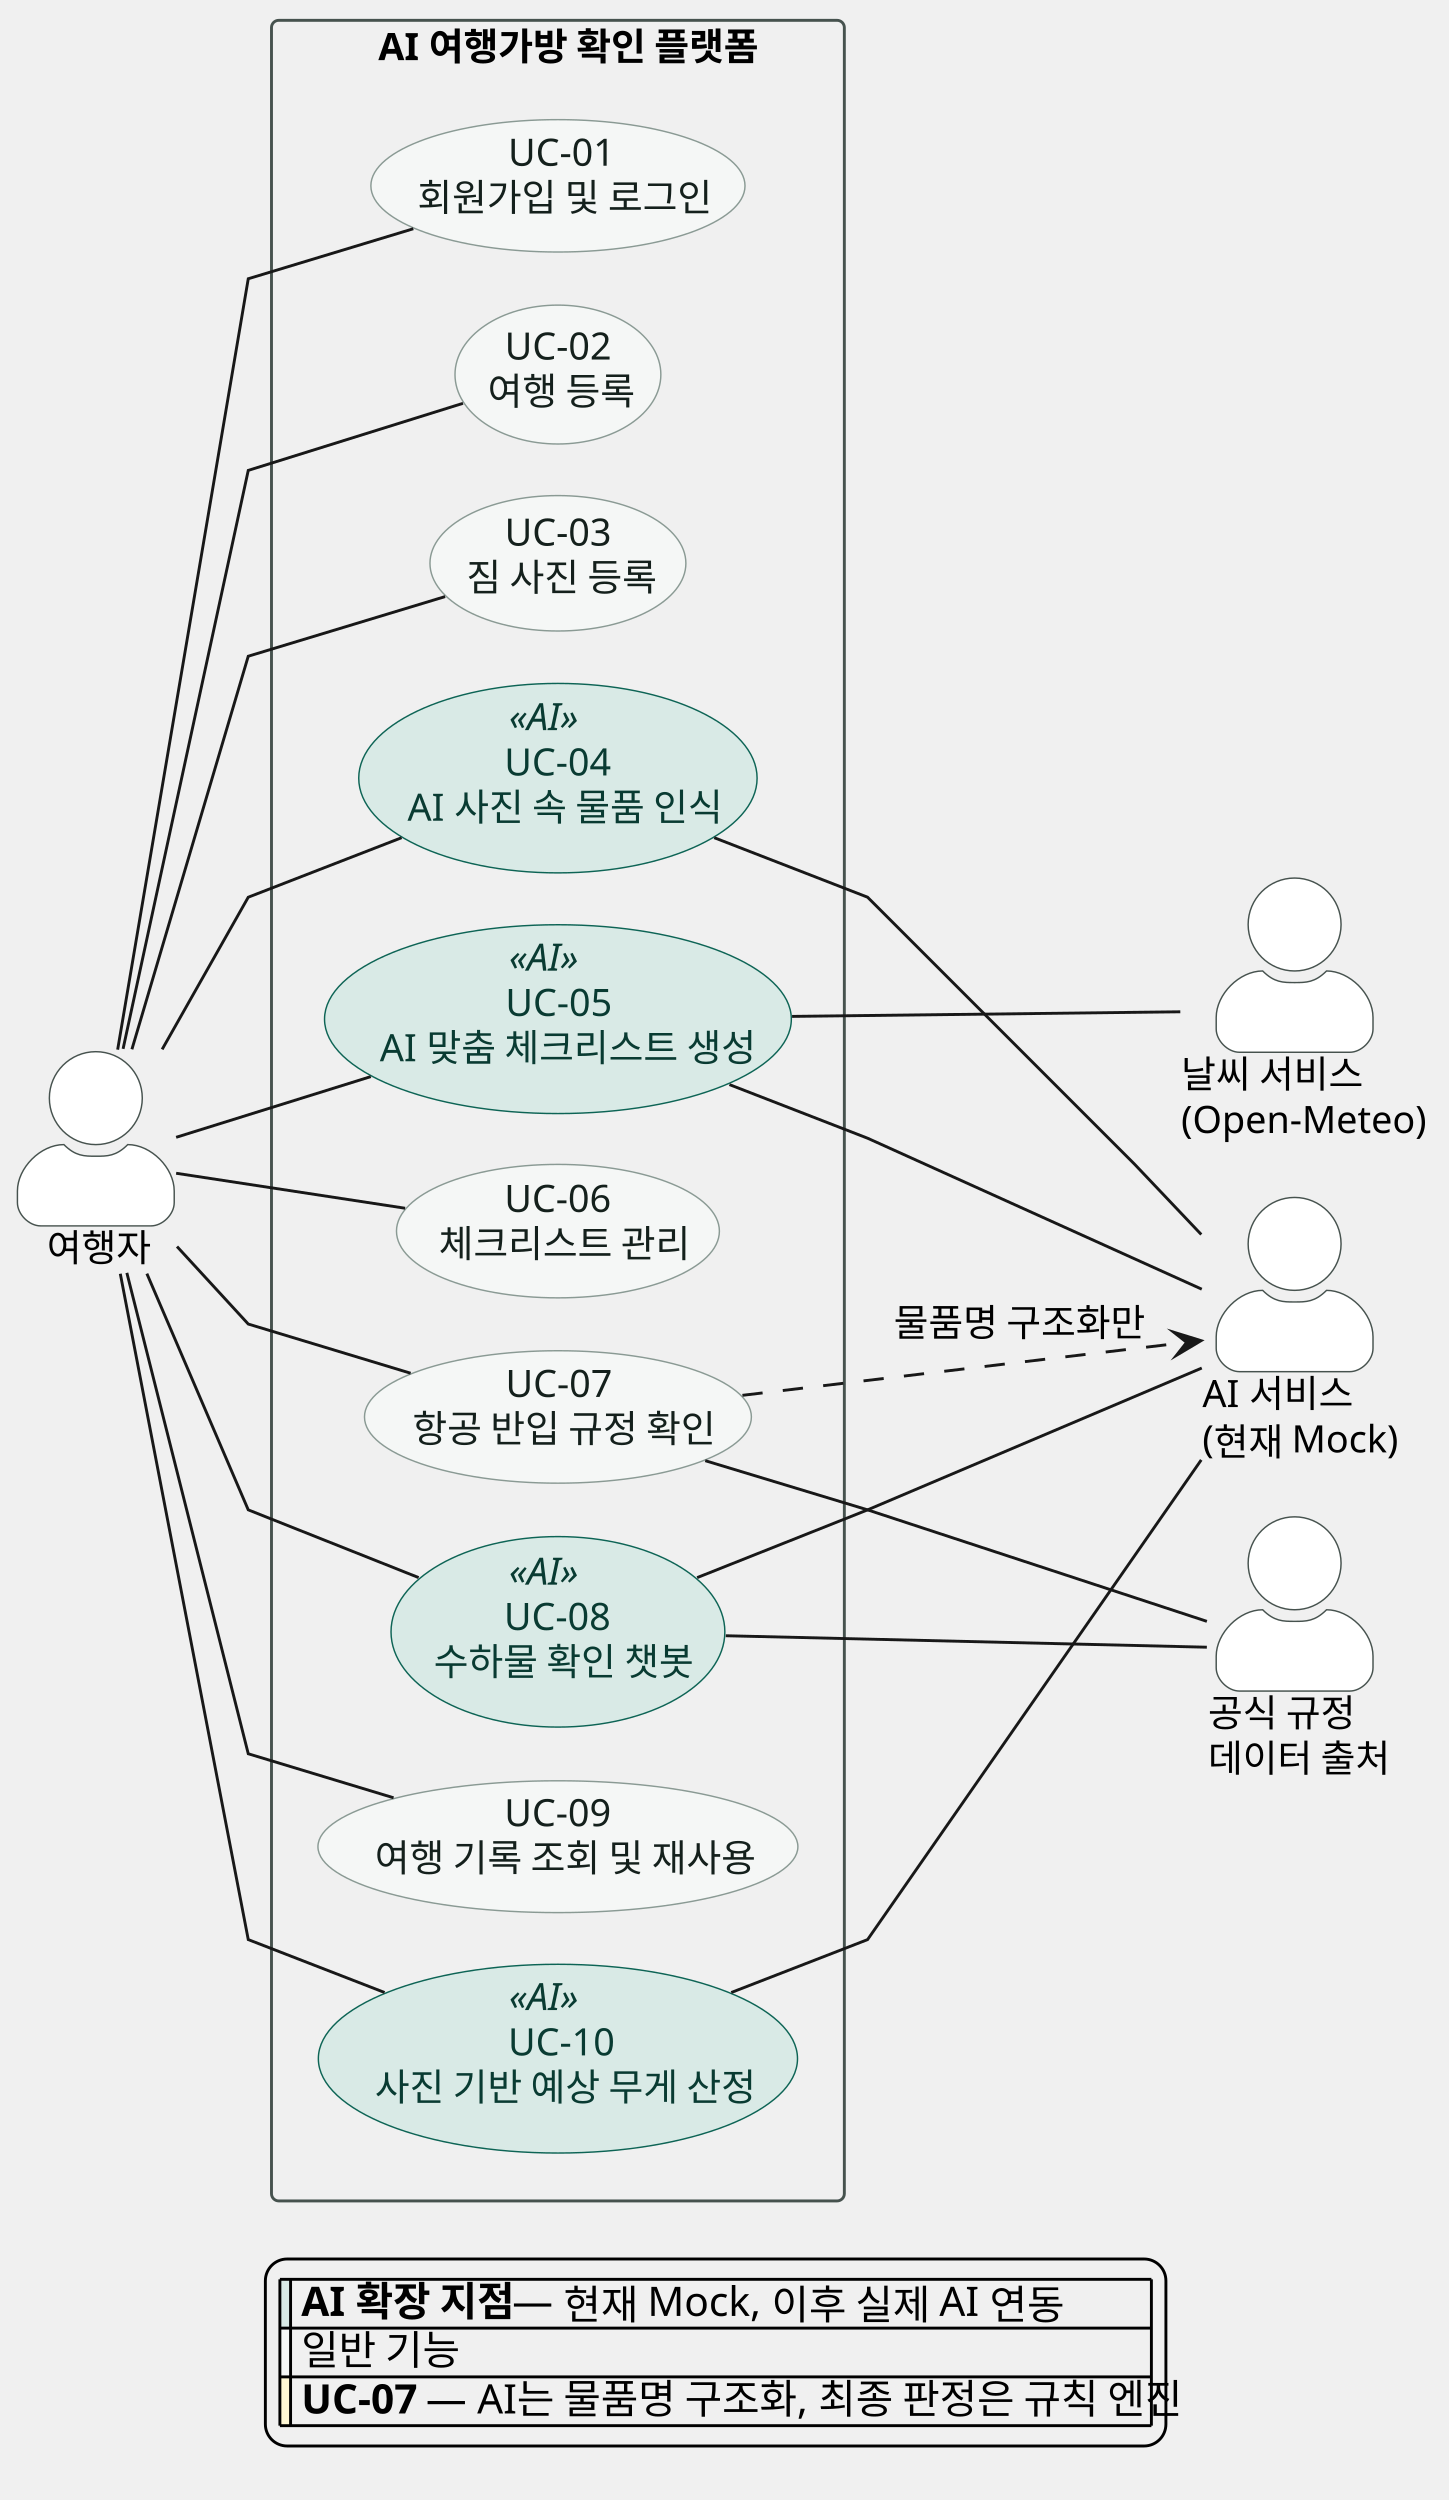
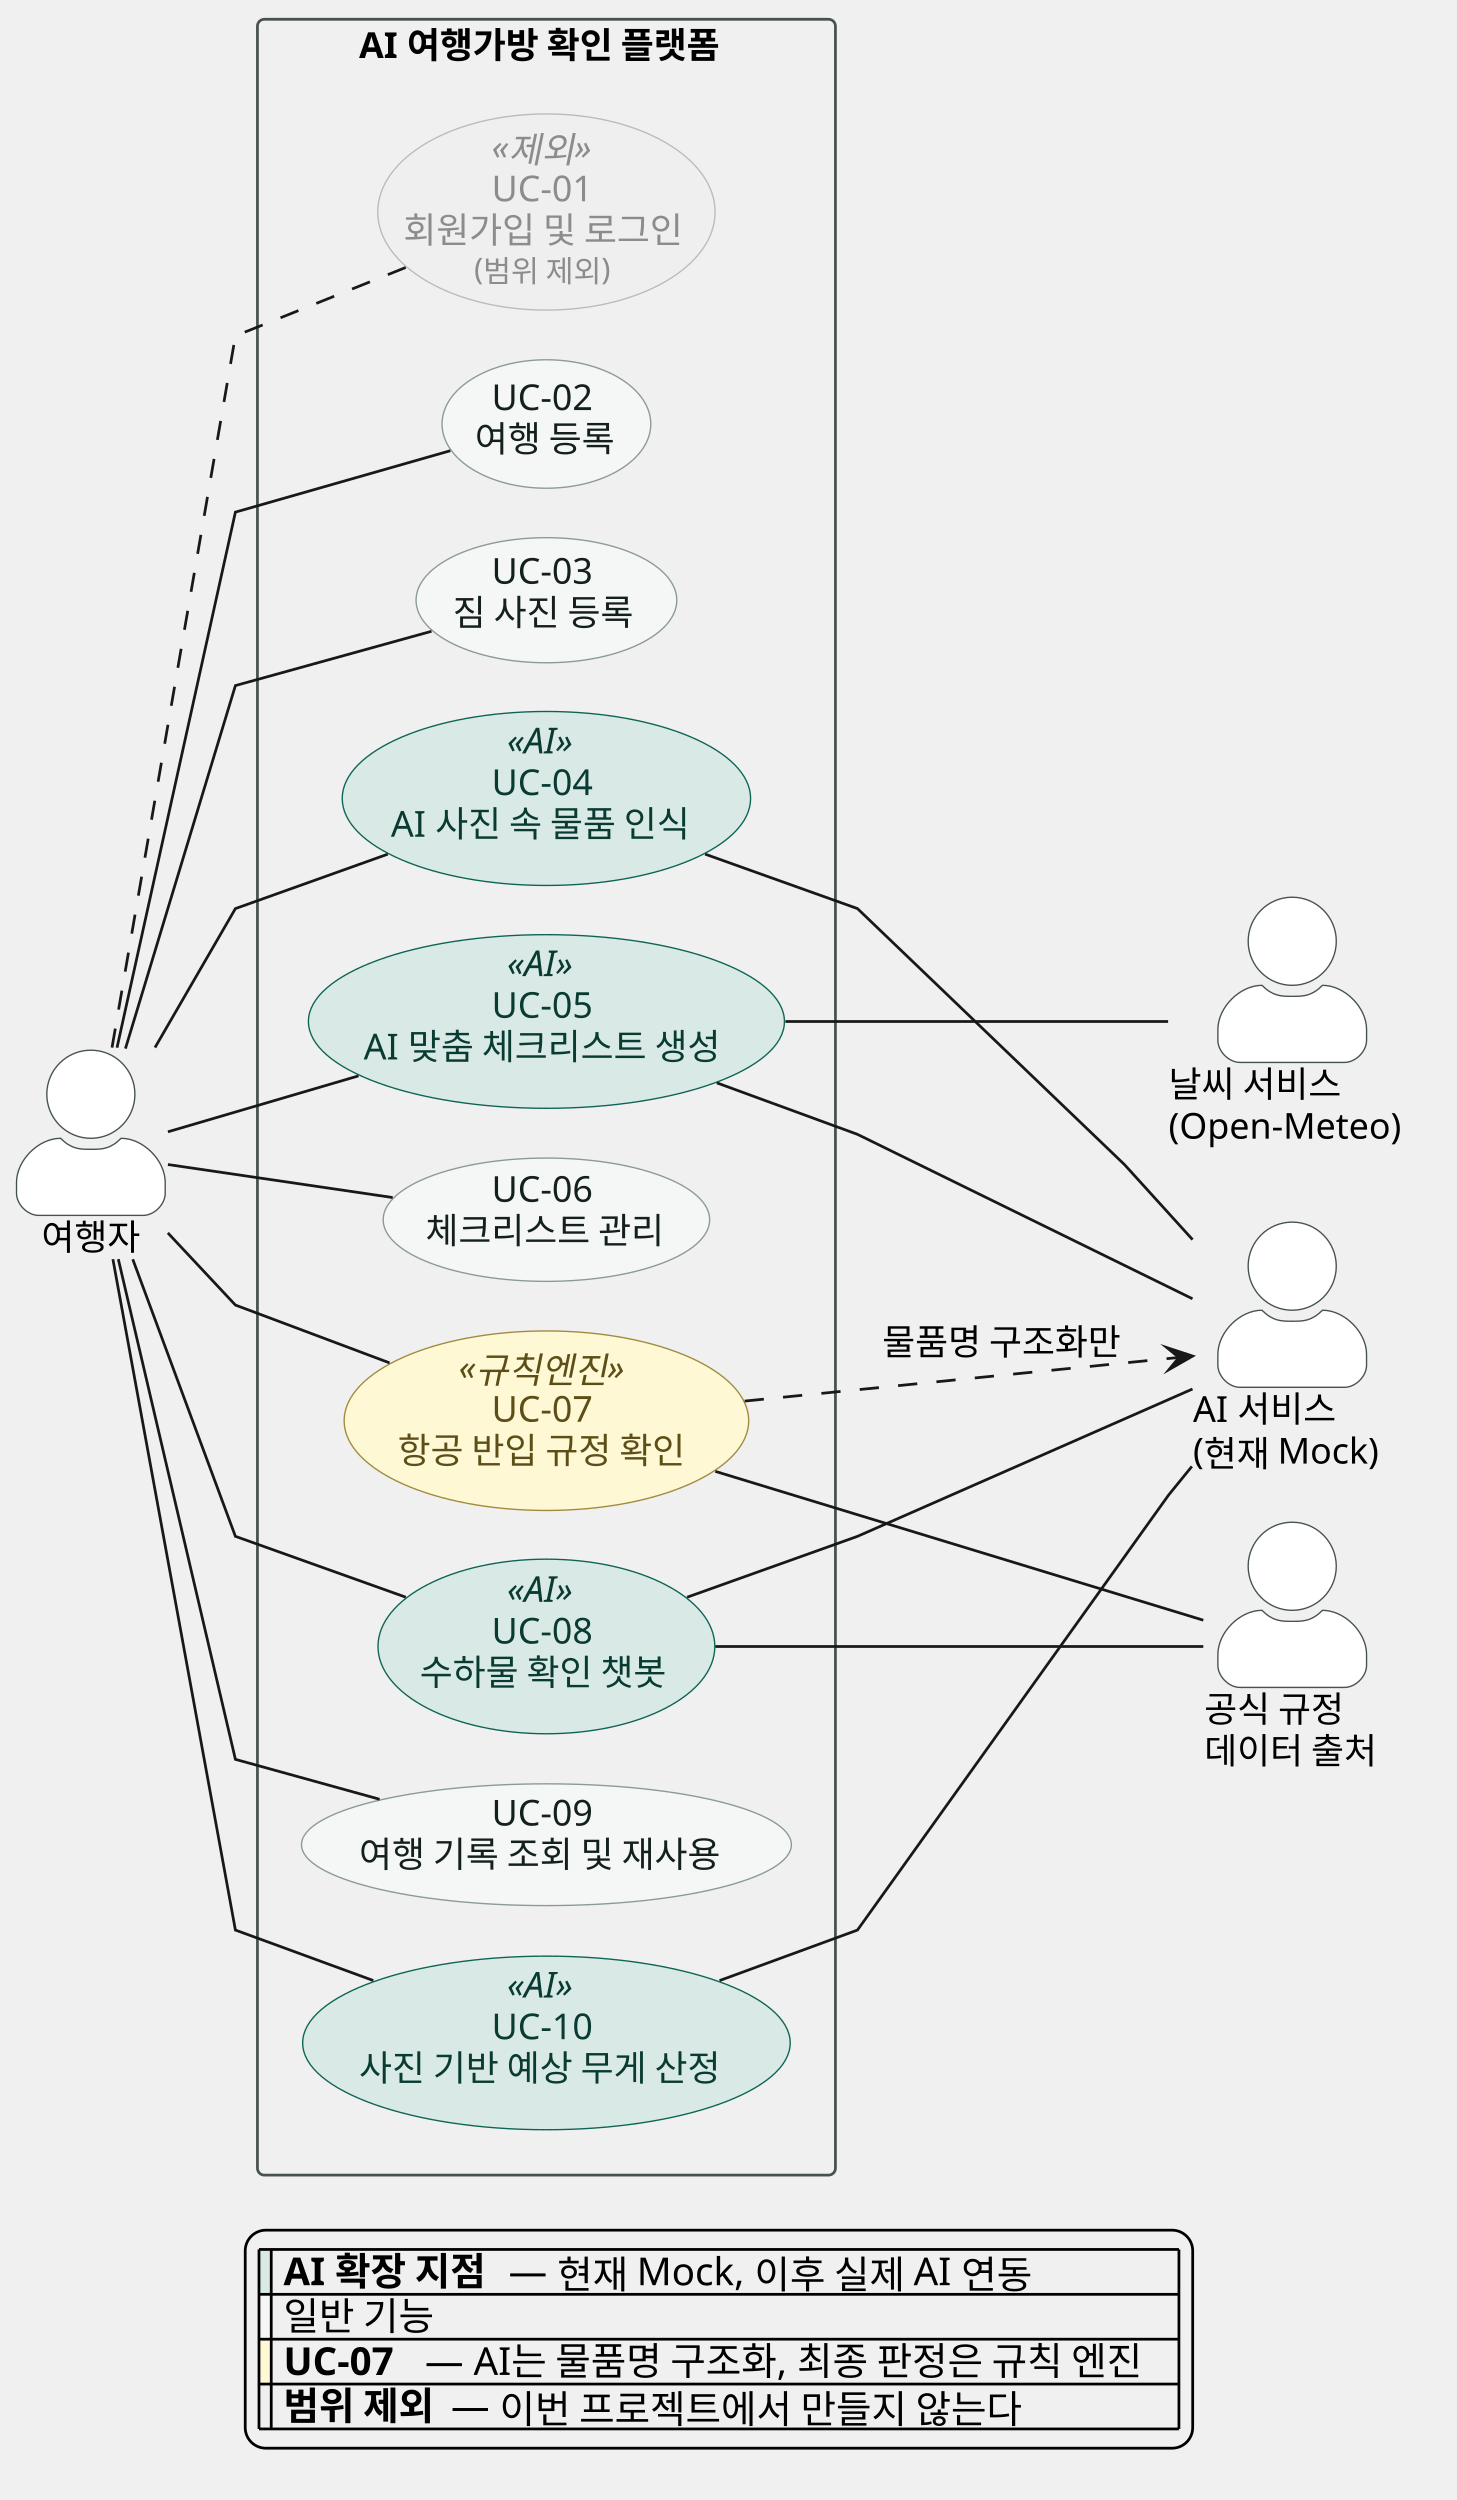
- <svg xmlns="http://www.w3.org/2000/svg" version="1.1" data-diagram-type="DESCRIPTION" style="width:499px;height:861px;background:#FFFFFF;" width="499px" height="861px" viewBox="0 0 499 861" zoomAndPan="magnify" preserveAspectRatio="none" contentStyleType="text/css">
+ <svg xmlns="http://www.w3.org/2000/svg" version="1.1" data-diagram-type="DESCRIPTION" style="width:529px;height:908px;background:#FFFFFF;" width="529px" height="908px" viewBox="0 0 529 908" zoomAndPan="magnify" preserveAspectRatio="none" contentStyleType="text/css">
  <defs />
  <g font-family="sans-serif" lengthAdjust="spacing">
-     <g class="cluster" data-qualified-name="AI .... .. ..." id="ent0002" data-source-line="34">
-       <rect x="93.5" y="7" width="197.29" height="751" fill="none" style="stroke:#46524E;stroke-width:1;" rx="2.5" ry="2.5" />
-       <text x="130.291" y="20.7" fill="#000" font-size="13" textLength="123.708" font-weight="700" font-family="'Apple SD Gothic Neo'">AI 여행가방 확인 플랫폼</text>
+     <g class="cluster" data-qualified-name="AI .... .. ..." id="ent0002" data-source-line="41">
+       <rect x="93.5" y="7" width="209.93" height="783" fill="none" style="stroke:#46524E;stroke-width:1;" rx="2.5" ry="2.5" />
+       <text x="130.407" y="21.067" fill="#000" font-size="13" textLength="136.116" font-weight="700" font-family="'Apple SD Gothic Neo'">AI 여행가방 확인 플랫폼</text>
    </g>
-     <g class="entity" data-qualified-name="AI .... .. ....UC01" id="ent0003" data-source-line="35">
-       <ellipse cx="192.155" cy="63.998" rx="64.425" ry="22.798" fill="#F5F7F6" style="stroke:#8A9A94;stroke-width:0.5;" />
-       <text x="174.982" y="57.09" fill="#14201C" font-size="13" textLength="34.346" font-family="'Apple SD Gothic Neo'">UC-01</text>
-       <text x="143.756" y="72.69" fill="#14201C" font-size="13" textLength="96.798" font-family="'Apple SD Gothic Neo'">회원가입 및 로그인</text>
+     <g class="entity" data-qualified-name="AI .... .. ....UC01" id="ent0003" data-source-line="42">
+       <ellipse cx="198.46" cy="77.002" rx="61.26" ry="35.622" fill="#EFEFEF" style="stroke:#BBB;stroke-width:0.5;" />
+       <text x="178.546" y="57.978" fill="#8C8C8C" font-size="13" textLength="39.827" font-style="italic" font-family="'Apple SD Gothic Neo'">«제외»</text>
+       <text x="178.547" y="73.11" fill="#8C8C8C" font-size="13" textLength="39.825" font-family="'Apple SD Gothic Neo'">UC-01</text>
+       <text x="146.487" y="88.243" fill="#8C8C8C" font-size="13" textLength="103.945" font-family="'Apple SD Gothic Neo'">회원가입 및 로그인</text>
+       <text x="172.18" y="101.52" fill="#8C8C8C" font-size="11" textLength="52.559" font-family="'Apple SD Gothic Neo'">(범위 제외)</text>
    </g>
-     <g class="entity" data-qualified-name="AI .... .. ....UC02" id="ent0004" data-source-line="36">
-       <ellipse cx="192.148" cy="128.997" rx="35.448" ry="23.917" fill="#F5F7F6" style="stroke:#8A9A94;stroke-width:0.5;" />
-       <text x="173.831" y="123.832" fill="#14201C" font-size="13" textLength="36.634" font-family="'Apple SD Gothic Neo'">UC-02</text>
-       <text x="167.948" y="139.432" fill="#14201C" font-size="13" textLength="48.399" font-family="'Apple SD Gothic Neo'">여행 등록</text>
+     <g class="entity" data-qualified-name="AI .... .. ....UC02" id="ent0004" data-source-line="43">
+       <ellipse cx="198.455" cy="153.997" rx="37.905" ry="23.327" fill="#F5F7F6" style="stroke:#8A9A94;stroke-width:0.5;" />
+       <text x="178.543" y="148.935" fill="#14201C" font-size="13" textLength="39.825" font-family="'Apple SD Gothic Neo'">UC-02</text>
+       <text x="172.469" y="164.068" fill="#14201C" font-size="13" textLength="51.972" font-family="'Apple SD Gothic Neo'">여행 등록</text>
    </g>
-     <g class="entity" data-qualified-name="AI .... .. ....UC03" id="ent0005" data-source-line="37">
-       <ellipse cx="192.149" cy="193.999" rx="44.069" ry="23.319" fill="#F5F7F6" style="stroke:#8A9A94;stroke-width:0.5;" />
-       <text x="173.813" y="187.918" fill="#14201C" font-size="13" textLength="36.673" font-family="'Apple SD Gothic Neo'">UC-03</text>
-       <text x="160.618" y="203.518" fill="#14201C" font-size="13" textLength="63.063" font-family="'Apple SD Gothic Neo'">짐 사진 등록</text>
+     <g class="entity" data-qualified-name="AI .... .. ....UC03" id="ent0005" data-source-line="44">
+       <ellipse cx="198.459" cy="218" rx="47.349" ry="22.72" fill="#F5F7F6" style="stroke:#8A9A94;stroke-width:0.5;" />
+       <text x="178.547" y="212.012" fill="#14201C" font-size="13" textLength="39.825" font-family="'Apple SD Gothic Neo'">UC-03</text>
+       <text x="164.427" y="227.145" fill="#14201C" font-size="13" textLength="68.065" font-family="'Apple SD Gothic Neo'">짐 사진 등록</text>
    </g>
-     <g class="entity" data-qualified-name="AI .... .. ....UC04" id="ent0006" data-source-line="38">
-       <ellipse cx="192.147" cy="267.996" rx="68.597" ry="32.626" fill="#D9EAE6" style="stroke:#0D6455;stroke-width:0.5;" />
-       <text x="175.286" y="251.465" fill="#093B32" font-size="13" textLength="33.722" font-style="italic" font-family="'Apple SD Gothic Neo'">«AI»</text>
-       <text x="173.687" y="267.065" fill="#093B32" font-size="13" textLength="36.92" font-family="'Apple SD Gothic Neo'">UC-04</text>
-       <text x="140.335" y="282.665" fill="#093B32" font-size="13" textLength="103.623" font-family="'Apple SD Gothic Neo'">AI 사진 속 물품 인식</text>
+     <g class="entity" data-qualified-name="AI .... .. ....UC04" id="ent0006" data-source-line="45">
+       <ellipse cx="198.458" cy="290.004" rx="74.158" ry="31.594" fill="#D9EAE6" style="stroke:#0D6455;stroke-width:0.5;" />
+       <text x="184.141" y="273.628" fill="#093B32" font-size="13" textLength="28.634" font-style="italic" font-family="'Apple SD Gothic Neo'">«AI»</text>
+       <text x="178.546" y="288.76" fill="#093B32" font-size="13" textLength="39.825" font-family="'Apple SD Gothic Neo'">UC-04</text>
+       <text x="141.97" y="303.893" fill="#093B32" font-size="13" textLength="112.976" font-family="'Apple SD Gothic Neo'">AI 사진 속 물품 인식</text>
    </g>
-     <g class="entity" data-qualified-name="AI .... .. ....UC05" id="ent0007" data-source-line="39">
-       <ellipse cx="192.154" cy="350.997" rx="80.384" ry="32.517" fill="#D9EAE6" style="stroke:#0D6455;stroke-width:0.5;" />
-       <text x="175.293" y="334.289" fill="#093B32" font-size="13" textLength="33.722" font-style="italic" font-family="'Apple SD Gothic Neo'">«AI»</text>
-       <text x="174.058" y="349.889" fill="#093B32" font-size="13" textLength="36.192" font-family="'Apple SD Gothic Neo'">UC-05</text>
-       <text x="130.807" y="365.489" fill="#093B32" font-size="13" textLength="122.694" font-family="'Apple SD Gothic Neo'">AI 맞춤 체크리스트 생성</text>
+     <g class="entity" data-qualified-name="AI .... .. ....UC05" id="ent0007" data-source-line="46">
+       <ellipse cx="198.463" cy="371.003" rx="86.443" ry="31.533" fill="#D9EAE6" style="stroke:#0D6455;stroke-width:0.5;" />
+       <text x="184.146" y="354.526" fill="#093B32" font-size="13" textLength="28.634" font-style="italic" font-family="'Apple SD Gothic Neo'">«AI»</text>
+       <text x="178.55" y="369.659" fill="#093B32" font-size="13" textLength="39.825" font-family="'Apple SD Gothic Neo'">UC-05</text>
+       <text x="132.081" y="384.792" fill="#093B32" font-size="13" textLength="132.764" font-family="'Apple SD Gothic Neo'">AI 맞춤 체크리스트 생성</text>
    </g>
-     <g class="entity" data-qualified-name="AI .... .. ....UC06" id="ent0008" data-source-line="40">
-       <ellipse cx="192.154" cy="424.002" rx="55.604" ry="22.982" fill="#F5F7F6" style="stroke:#8A9A94;stroke-width:0.5;" />
-       <text x="173.7" y="417.39" fill="#14201C" font-size="13" textLength="36.907" font-family="'Apple SD Gothic Neo'">UC-06</text>
-       <text x="151.087" y="432.99" fill="#14201C" font-size="13" textLength="82.134" font-family="'Apple SD Gothic Neo'">체크리스트 관리</text>
+     <g class="entity" data-qualified-name="AI .... .. ....UC06" id="ent0008" data-source-line="47">
+       <ellipse cx="198.461" cy="443.002" rx="59.291" ry="22.392" fill="#F5F7F6" style="stroke:#8A9A94;stroke-width:0.5;" />
+       <text x="178.548" y="436.497" fill="#14201C" font-size="13" textLength="39.825" font-family="'Apple SD Gothic Neo'">UC-06</text>
+       <text x="154.535" y="451.63" fill="#14201C" font-size="13" textLength="87.852" font-family="'Apple SD Gothic Neo'">체크리스트 관리</text>
    </g>
-     <g class="entity" data-qualified-name="AI .... .. ....UC07" id="ent0009" data-source-line="41">
-       <ellipse cx="192.153" cy="487.997" rx="66.623" ry="22.807" fill="#F5F7F6" style="stroke:#8A9A94;stroke-width:0.5;" />
-       <text x="174.115" y="481.103" fill="#14201C" font-size="13" textLength="36.075" font-family="'Apple SD Gothic Neo'">UC-07</text>
-       <text x="142.044" y="496.703" fill="#14201C" font-size="13" textLength="100.217" font-family="'Apple SD Gothic Neo'">항공 반입 규정 확인</text>
+     <g class="entity" data-qualified-name="AI .... .. ....UC07" id="ent0009" data-source-line="48">
+       <ellipse cx="198.459" cy="516.001" rx="73.469" ry="32.601" fill="#FFF8D5" style="stroke:#A08B3C;stroke-width:0.5;" />
+       <text x="166.585" y="501.234" fill="#5C4E17" font-size="13" textLength="63.747" font-style="italic" font-family="'Apple SD Gothic Neo'">«규칙엔진»</text>
+       <text x="178.546" y="516.367" fill="#5C4E17" font-size="13" textLength="39.825" font-family="'Apple SD Gothic Neo'">UC-07</text>
+       <text x="144.42" y="531.499" fill="#5C4E17" font-size="13" textLength="108.077" font-family="'Apple SD Gothic Neo'">항공 반입 규정 확인</text>
    </g>
-     <g class="entity" data-qualified-name="AI .... .. ....UC08" id="ent0010" data-source-line="42">
-       <ellipse cx="192.154" cy="562.004" rx="57.484" ry="32.804" fill="#D9EAE6" style="stroke:#0D6455;stroke-width:0.5;" />
-       <text x="175.293" y="545.763" fill="#093B32" font-size="13" textLength="33.722" font-style="italic" font-family="'Apple SD Gothic Neo'">«AI»</text>
-       <text x="173.564" y="561.363" fill="#093B32" font-size="13" textLength="37.18" font-family="'Apple SD Gothic Neo'">UC-08</text>
-       <text x="149.377" y="576.963" fill="#093B32" font-size="13" textLength="85.553" font-family="'Apple SD Gothic Neo'">수하물 확인 챗봇</text>
+     <g class="entity" data-qualified-name="AI .... .. ....UC08" id="ent0010" data-source-line="49">
+       <ellipse cx="198.456" cy="597.997" rx="61.166" ry="31.707" fill="#D9EAE6" style="stroke:#0D6455;stroke-width:0.5;" />
+       <text x="184.139" y="581.806" fill="#093B32" font-size="13" textLength="28.634" font-style="italic" font-family="'Apple SD Gothic Neo'">«AI»</text>
+       <text x="178.543" y="596.939" fill="#093B32" font-size="13" textLength="39.825" font-family="'Apple SD Gothic Neo'">UC-08</text>
+       <text x="152.463" y="612.072" fill="#093B32" font-size="13" textLength="91.985" font-family="'Apple SD Gothic Neo'">수하물 확인 챗봇</text>
    </g>
-     <g class="entity" data-qualified-name="AI .... .. ....UC09" id="ent0011" data-source-line="43">
-       <ellipse cx="192.146" cy="636.002" rx="82.646" ry="22.702" fill="#F5F7F6" style="stroke:#8A9A94;stroke-width:0.5;" />
-       <text x="173.693" y="628.936" fill="#14201C" font-size="13" textLength="36.907" font-family="'Apple SD Gothic Neo'">UC-09</text>
-       <text x="129.083" y="644.536" fill="#14201C" font-size="13" textLength="126.126" font-family="'Apple SD Gothic Neo'">여행 기록 조회 및 재사용</text>
+     <g class="entity" data-qualified-name="AI .... .. ....UC09" id="ent0011" data-source-line="50">
+       <ellipse cx="198.463" cy="670.002" rx="88.963" ry="22.112" fill="#F5F7F6" style="stroke:#8A9A94;stroke-width:0.5;" />
+       <text x="178.55" y="663.043" fill="#14201C" font-size="13" textLength="39.825" font-family="'Apple SD Gothic Neo'">UC-09</text>
+       <text x="130.398" y="678.175" fill="#14201C" font-size="13" textLength="136.129" font-family="'Apple SD Gothic Neo'">여행 기록 조회 및 재사용</text>
    </g>
-     <g class="entity" data-qualified-name="AI .... .. ....UC10" id="ent0012" data-source-line="44">
-       <ellipse cx="192.15" cy="709.003" rx="82.51" ry="32.503" fill="#D9EAE6" style="stroke:#0D6455;stroke-width:0.5;" />
-       <text x="175.289" y="692.271" fill="#093B32" font-size="13" textLength="33.722" font-style="italic" font-family="'Apple SD Gothic Neo'">«AI»</text>
-       <text x="174.977" y="707.871" fill="#093B32" font-size="13" textLength="34.346" font-family="'Apple SD Gothic Neo'">UC-10</text>
-       <text x="129.087" y="723.471" fill="#093B32" font-size="13" textLength="126.126" font-family="'Apple SD Gothic Neo'">사진 기반 예상 무게 산정</text>
+     <g class="entity" data-qualified-name="AI .... .. ....UC10" id="ent0012" data-source-line="51">
+       <ellipse cx="198.465" cy="741.995" rx="88.535" ry="31.525" fill="#D9EAE6" style="stroke:#0D6455;stroke-width:0.5;" />
+       <text x="184.148" y="725.505" fill="#093B32" font-size="13" textLength="28.634" font-style="italic" font-family="'Apple SD Gothic Neo'">«AI»</text>
+       <text x="178.552" y="740.638" fill="#093B32" font-size="13" textLength="39.825" font-family="'Apple SD Gothic Neo'">UC-10</text>
+       <text x="130.4" y="755.771" fill="#093B32" font-size="13" textLength="136.129" font-family="'Apple SD Gothic Neo'">사진 기반 예상 무게 산정</text>
    </g>
-     <g class="entity" data-qualified-name="TRAVELER" id="ent0001" data-source-line="32">
-       <ellipse cx="33" cy="378.2" rx="16" ry="16" fill="#FFF" style="stroke:#46524E;stroke-width:0.5;" />
-       <path d="M33,398.2 C37,398.2 40,398.2 44,394.2 C52,394.2 60,402.2 60,410.2 L60,414.2 C60,418.2 56,422.2 52,422.2 L14,422.2 C10,422.2 6,418.2 6,414.2 L6,410.2 C6,402.2 14,394.2 22,394.2 C26,398.2 29,398.2 33,398.2" style="stroke:#46524E;stroke-width:0.5;" fill="#FFF" />
-       <text x="16.132" y="434.4" fill="#000" font-size="13" textLength="33.735" font-family="'Apple SD Gothic Neo'">여행자</text>
+     <g class="entity" data-qualified-name="TRAVELER" id="ent0001" data-source-line="39">
+       <ellipse cx="33" cy="397.43" rx="16" ry="16" fill="#FFF" style="stroke:#46524E;stroke-width:0.5;" />
+       <path d="M33,417.43 C37,417.43 40,417.43 44,413.43 C52,413.43 60,421.43 60,429.43 L60,433.43 C60,437.43 56,441.43 52,441.43 L14,441.43 C10,441.43 6,437.43 6,433.43 L6,429.43 C6,421.43 14,413.43 22,413.43 C26,417.43 29,417.43 33,417.43" style="stroke:#46524E;stroke-width:0.5;" fill="#FFF" />
+       <text x="15.06" y="453.997" fill="#000" font-size="13" textLength="35.88" font-family="'Apple SD Gothic Neo'">여행자</text>
    </g>
-     <g class="entity" data-qualified-name="AI" id="ent0013" data-source-line="48">
-       <ellipse cx="445.862" cy="428.4" rx="16" ry="16" fill="#FFF" style="stroke:#46524E;stroke-width:0.5;" />
-       <path d="M445.862,448.4 C449.862,448.4 452.862,448.4 456.862,444.4 C464.862,444.4 472.862,452.4 472.862,460.4 L472.862,464.4 C472.862,468.4 468.862,472.4 464.862,472.4 L426.862,472.4 C422.862,472.4 418.862,468.4 418.862,464.4 L418.862,460.4 C418.862,452.4 426.862,444.4 434.862,444.4 C438.862,448.4 441.862,448.4 445.862,448.4" style="stroke:#46524E;stroke-width:0.5;" fill="#FFF" />
-       <text x="414.11" y="484.6" fill="#000" font-size="13" textLength="48.386" font-family="'Apple SD Gothic Neo'">AI 서비스</text>
-       <text x="414.11" y="500.2" fill="#000" font-size="13" textLength="63.505" font-family="'Apple SD Gothic Neo'">(현재 Mock)</text>
+     <g class="entity" data-qualified-name="AI" id="ent0013" data-source-line="55">
+       <ellipse cx="469.331" cy="459.87" rx="16" ry="16" fill="#FFF" style="stroke:#46524E;stroke-width:0.5;" />
+       <path d="M469.331,479.87 C473.331,479.87 476.331,479.87 480.331,475.87 C488.331,475.87 496.331,483.87 496.331,491.87 L496.331,495.87 C496.331,499.87 492.331,503.87 488.331,503.87 L450.331,503.87 C446.331,503.87 442.331,499.87 442.331,495.87 L442.331,491.87 C442.331,483.87 450.331,475.87 458.331,475.87 C462.331,479.87 465.331,479.87 469.331,479.87" style="stroke:#46524E;stroke-width:0.5;" fill="#FFF" />
+       <text x="433.31" y="516.437" fill="#000" font-size="13" textLength="52.739" font-family="'Apple SD Gothic Neo'">AI 서비스</text>
+       <text x="433.31" y="531.57" fill="#000" font-size="13" textLength="72.042" font-family="'Apple SD Gothic Neo'">(현재 Mock)</text>
    </g>
-     <g class="entity" data-qualified-name="WEATHER" id="ent0014" data-source-line="49">
-       <ellipse cx="445.862" cy="318.4" rx="16" ry="16" fill="#FFF" style="stroke:#46524E;stroke-width:0.5;" />
-       <path d="M445.862,338.4 C449.862,338.4 452.862,338.4 456.862,334.4 C464.862,334.4 472.862,342.4 472.862,350.4 L472.862,354.4 C472.862,358.4 468.862,362.4 464.862,362.4 L426.862,362.4 C422.862,362.4 418.862,358.4 418.862,354.4 L418.862,350.4 C418.862,342.4 426.862,334.4 434.862,334.4 C438.862,338.4 441.862,338.4 445.862,338.4" style="stroke:#46524E;stroke-width:0.5;" fill="#FFF" />
-       <text x="406.79" y="374.6" fill="#000" font-size="13" textLength="59.644" font-family="'Apple SD Gothic Neo'">날씨 서비스</text>
-       <text x="406.79" y="390.2" fill="#000" font-size="13" textLength="78.143" font-family="'Apple SD Gothic Neo'">(Open-Meteo)</text>
+     <g class="entity" data-qualified-name="WEATHER" id="ent0014" data-source-line="56">
+       <ellipse cx="469.34" cy="341.87" rx="16" ry="16" fill="#FFF" style="stroke:#46524E;stroke-width:0.5;" />
+       <path d="M469.34,361.87 C473.34,361.87 476.34,361.87 480.34,357.87 C488.34,357.87 496.34,365.87 496.34,373.87 L496.34,377.87 C496.34,381.87 492.34,385.87 488.34,385.87 L450.34,385.87 C446.34,385.87 442.34,381.87 442.34,377.87 L442.34,373.87 C442.34,365.87 450.34,357.87 458.34,357.87 C462.34,361.87 465.34,361.87 469.34,361.87" style="stroke:#46524E;stroke-width:0.5;" fill="#FFF" />
+       <text x="424.43" y="398.437" fill="#000" font-size="13" textLength="63.932" font-family="'Apple SD Gothic Neo'">날씨 서비스</text>
+       <text x="424.43" y="413.57" fill="#000" font-size="13" textLength="89.819" font-family="'Apple SD Gothic Neo'">(Open-Meteo)</text>
    </g>
-     <g class="entity" data-qualified-name="RULES" id="ent0015" data-source-line="50">
-       <ellipse cx="445.862" cy="538.4" rx="16" ry="16" fill="#FFF" style="stroke:#46524E;stroke-width:0.5;" />
-       <path d="M445.862,558.4 C449.862,558.4 452.862,558.4 456.862,554.4 C464.862,554.4 472.862,562.4 472.862,570.4 L472.862,574.4 C472.862,578.4 468.862,582.4 464.862,582.4 L426.862,582.4 C422.862,582.4 418.862,578.4 418.862,574.4 L418.862,570.4 C418.862,562.4 426.862,554.4 434.862,554.4 C438.862,558.4 441.862,558.4 445.862,558.4" style="stroke:#46524E;stroke-width:0.5;" fill="#FFF" />
-       <text x="416.04" y="594.6" fill="#000" font-size="13" textLength="48.399" font-family="'Apple SD Gothic Neo'">공식 규정</text>
-       <text x="416.04" y="610.2" fill="#000" font-size="13" textLength="59.644" font-family="'Apple SD Gothic Neo'">데이터 출처</text>
+     <g class="entity" data-qualified-name="RULES" id="ent0015" data-source-line="57">
+       <ellipse cx="469.336" cy="568.87" rx="16" ry="16" fill="#FFF" style="stroke:#46524E;stroke-width:0.5;" />
+       <path d="M469.336,588.87 C473.336,588.87 476.336,588.87 480.336,584.87 C488.336,584.87 496.336,592.87 496.336,600.87 L496.336,604.87 C496.336,608.87 492.336,612.87 488.336,612.87 L450.336,612.87 C446.336,612.87 442.336,608.87 442.336,604.87 L442.336,600.87 C442.336,592.87 450.336,584.87 458.336,584.87 C462.336,588.87 465.336,588.87 469.336,588.87" style="stroke:#46524E;stroke-width:0.5;" fill="#FFF" />
+       <text x="437.37" y="625.437" fill="#000" font-size="13" textLength="51.972" font-family="'Apple SD Gothic Neo'">공식 규정</text>
+       <text x="437.37" y="640.57" fill="#000" font-size="13" textLength="63.932" font-family="'Apple SD Gothic Neo'">데이터 출처</text>
    </g>
-     <g class="link" data-entity-1="ent0001" data-entity-2="ent0003" id="lnk16" data-source-line="52" data-link-type="association">
-       <path d="M40.52,361.5 C54.38,279.7 85.5,96 85.5,96 C85.5,96 114.66,87.17 142.34,78.78" style="stroke:#181818;stroke-width:1;" fill="none" id="TRAVELER-UC01" />
+     <g class="link" data-entity-1="ent0001" data-entity-2="ent0003" id="lnk16" data-source-line="59" data-link-type="association">
+       <path d="M40.68,380.48 C54.61,300.12 85.5,122 85.5,122 C85.5,122 117.57,109.11 147.38,97.13" style="stroke:#181818;stroke-width:1;stroke-dasharray:7,7;" fill="none" id="TRAVELER-UC01" />
    </g>
-     <g class="link" data-entity-1="ent0001" data-entity-2="ent0004" id="lnk17" data-source-line="53" data-link-type="association">
-       <path d="M42.39,361.23 C56.98,293.79 85.5,162 85.5,162 C85.5,162 128.33,148.62 159.45,138.9" style="stroke:#181818;stroke-width:1;" fill="none" id="TRAVELER-UC02" />
+     <g class="link" data-entity-1="ent0001" data-entity-2="ent0004" id="lnk17" data-source-line="60" data-link-type="association">
+       <path d="M42.5,380.52 C57.13,314.35 85.5,186 85.5,186 C85.5,186 130.61,173.11 163.57,163.69" style="stroke:#181818;stroke-width:1;" fill="none" id="TRAVELER-UC02" />
    </g>
-     <g class="link" data-entity-1="ent0001" data-entity-2="ent0005" id="lnk18" data-source-line="54" data-link-type="association">
-       <path d="M45.43,361.38 C60.6,310.12 85.5,226 85.5,226 C85.5,226 122.99,214.64 153.3,205.46" style="stroke:#181818;stroke-width:1;" fill="none" id="TRAVELER-UC03" />
+     <g class="link" data-entity-1="ent0001" data-entity-2="ent0005" id="lnk18" data-source-line="61" data-link-type="association">
+       <path d="M45.56,380.85 C60.74,330.73 85.5,249 85.5,249 C85.5,249 124.71,238.14 156.72,229.28" style="stroke:#181818;stroke-width:1;" fill="none" id="TRAVELER-UC03" />
    </g>
-     <g class="link" data-entity-1="ent0001" data-entity-2="ent0006" id="lnk19" data-source-line="55" data-link-type="association">
-       <path d="M55.84,361.41 C69.88,336.61 85.5,309 85.5,309 C85.5,309 111.91,298.75 138.32,288.5" style="stroke:#181818;stroke-width:1;" fill="none" id="TRAVELER-UC04" />
+     <g class="link" data-entity-1="ent0001" data-entity-2="ent0006" id="lnk19" data-source-line="62" data-link-type="association">
+       <path d="M56.29,380.48 C70.21,356.43 85.5,330 85.5,330 C85.5,330 113.06,320.16 140.83,310.23" style="stroke:#181818;stroke-width:1;" fill="none" id="TRAVELER-UC04" />
    </g>
-     <g class="link" data-entity-1="ent0001" data-entity-2="ent0007" id="lnk20" data-source-line="56" data-link-type="association">
-       <path d="M60.66,391.69 C79.05,385.95 104.3,378.08 127.7,370.78" style="stroke:#181818;stroke-width:1;" fill="none" id="TRAVELER-UC05" />
+     <g class="link" data-entity-1="ent0001" data-entity-2="ent0007" id="lnk20" data-source-line="63" data-link-type="association">
+       <path d="M60.99,411.07 C79.85,405.54 105.91,397.88 130.21,390.75" style="stroke:#181818;stroke-width:1;" fill="none" id="TRAVELER-UC05" />
    </g>
-     <g class="link" data-entity-1="ent0001" data-entity-2="ent0008" id="lnk21" data-source-line="57" data-link-type="association">
-       <path d="M60.66,404.07 C82.2,407.36 113.16,412.09 139.52,416.12" style="stroke:#181818;stroke-width:1;" fill="none" id="TRAVELER-UC06" />
+     <g class="link" data-entity-1="ent0001" data-entity-2="ent0008" id="lnk21" data-source-line="64" data-link-type="association">
+       <path d="M60.99,422.96 C83.12,426.21 115.15,430.91 142.62,434.95" style="stroke:#181818;stroke-width:1;" fill="none" id="TRAVELER-UC06" />
    </g>
-     <g class="link" data-entity-1="ent0001" data-entity-2="ent0009" id="lnk22" data-source-line="58" data-link-type="association">
-       <path d="M60.96,429.31 C73.42,442.86 85.5,456 85.5,456 C85.5,456 114.02,464.64 141.42,472.94" style="stroke:#181818;stroke-width:1;" fill="none" id="TRAVELER-UC07" />
+     <g class="link" data-entity-1="ent0001" data-entity-2="ent0009" id="lnk22" data-source-line="65" data-link-type="association">
+       <path d="M60.96,447.79 C73.42,461.1 85.5,474 85.5,474 C85.5,474 113.49,484.5 141.48,495" style="stroke:#181818;stroke-width:1;" fill="none" id="TRAVELER-UC07" />
    </g>
-     <g class="link" data-entity-1="ent0001" data-entity-2="ent0010" id="lnk23" data-source-line="59" data-link-type="association">
-       <path d="M50.58,438.63 C65.63,473.71 85.5,520 85.5,520 C85.5,520 115.98,532.12 144.19,543.33" style="stroke:#181818;stroke-width:1;" fill="none" id="TRAVELER-UC08" />
+     <g class="link" data-entity-1="ent0001" data-entity-2="ent0010" id="lnk23" data-source-line="66" data-link-type="association">
+       <path d="M48.21,457.35 C63.45,498.49 85.5,558 85.5,558 C85.5,558 117.57,569.46 147.38,580.11" style="stroke:#181818;stroke-width:1;" fill="none" id="TRAVELER-UC08" />
    </g>
-     <g class="link" data-entity-1="ent0001" data-entity-2="ent0011" id="lnk24" data-source-line="60" data-link-type="association">
-       <path d="M43.69,438.37 C58.61,497.46 85.5,604 85.5,604 C85.5,604 110.09,611.45 135.54,619.16" style="stroke:#181818;stroke-width:1;" fill="none" id="TRAVELER-UC09" />
+     <g class="link" data-entity-1="ent0001" data-entity-2="ent0011" id="lnk24" data-source-line="67" data-link-type="association">
+       <path d="M42.97,457.32 C57.73,520.35 85.5,639 85.5,639 C85.5,639 111.14,646.1 137.88,653.5" style="stroke:#181818;stroke-width:1;" fill="none" id="TRAVELER-UC09" />
    </g>
-     <g class="link" data-entity-1="ent0001" data-entity-2="ent0012" id="lnk25" data-source-line="61" data-link-type="association">
-       <path d="M41.43,438.68 C55.7,512.9 85.5,668 85.5,668 C85.5,668 108.14,676.78 132.45,686.22" style="stroke:#181818;stroke-width:1;" fill="none" id="TRAVELER-UC10" />
+     <g class="link" data-entity-1="ent0001" data-entity-2="ent0012" id="lnk25" data-source-line="68" data-link-type="association">
+       <path d="M41,457.33 C55.08,534.43 85.5,701 85.5,701 C85.5,701 109.69,709.86 135.59,719.34" style="stroke:#181818;stroke-width:1;" fill="none" id="TRAVELER-UC10" />
    </g>
-     <g class="link" data-entity-1="ent0006" data-entity-2="ent0013" id="lnk26" data-source-line="63" data-link-type="association">
-       <path d="M245.97,288.5 C272.38,298.75 298.79,309 298.79,309 C298.79,309 390.79,401 390.79,401 C390.79,401 401.7,412.5 413.72,425.17" style="stroke:#181818;stroke-width:1;" fill="none" id="UC04-AI" />
+     <g class="link" data-entity-1="ent0006" data-entity-2="ent0013" id="lnk26" data-source-line="70" data-link-type="association">
+       <path d="M256.1,310.23 C283.87,320.16 311.43,330 311.43,330 C311.43,330 408.43,423 408.43,423 C408.43,423 420.1,435.86 433.14,450.23" style="stroke:#181818;stroke-width:1;" fill="none" id="UC04-AI" />
    </g>
-     <g class="link" data-entity-1="ent0007" data-entity-2="ent0013" id="lnk27" data-source-line="64" data-link-type="association">
-       <path d="M251.22,373.54 C275.77,383.07 298.79,392 298.79,392 C298.79,392 371.01,424.63 413.89,444" style="stroke:#181818;stroke-width:1;" fill="none" id="UC05-AI" />
+     <g class="link" data-entity-1="ent0007" data-entity-2="ent0013" id="lnk27" data-source-line="71" data-link-type="association">
+       <path d="M260.36,393.3 C286.62,402.92 311.43,412 311.43,412 C311.43,412 386.86,449.02 433.12,471.72" style="stroke:#181818;stroke-width:1;" fill="none" id="UC05-AI" />
    </g>
-     <g class="link" data-entity-1="ent0009" data-entity-2="ent0013" id="lnk28" data-source-line="65" data-link-type="dependency">
-       <path d="M255.69,480.55 C305.93,474.56 369.385,466.991 408.685,462.311" style="stroke:#181818;stroke-width:1;stroke-dasharray:7,7;" fill="none" id="UC07-to-AI" />
-       <polygon points="413.65,461.72,404.24,458.812,408.685,462.311,405.186,466.756,413.65,461.72" fill="#181818" style="stroke:#181818;stroke-width:1;stroke-linejoin:miter;stroke-miterlimit:10;" />
-       <text x="307.79" y="460.18" fill="#000" font-size="13" textLength="82.134" font-family="'Apple SD Gothic Neo'">물품명 구조화만</text>
+     <g class="link" data-entity-1="ent0009" data-entity-2="ent0013" id="lnk28" data-source-line="72" data-link-type="dependency">
+       <path d="M270.46,508.87 C322.89,503.61 387.055,497.16 428.185,493.03" style="stroke:#181818;stroke-width:1;stroke-dasharray:7,7;" fill="none" id="UC07-to-AI" />
+       <polygon points="433.16,492.53,423.805,489.449,428.185,493.03,424.605,497.409,433.16,492.53" fill="#181818" style="stroke:#181818;stroke-width:1;stroke-linejoin:miter;stroke-miterlimit:10;" />
+       <text x="320.43" y="492.067" fill="#000" font-size="13" textLength="87.852" font-family="'Apple SD Gothic Neo'">물품명 구조화만</text>
    </g>
-     <g class="link" data-entity-1="ent0010" data-entity-2="ent0013" id="lnk29" data-source-line="66" data-link-type="association">
-       <path d="M240.1,543.33 C268.31,532.12 298.79,520 298.79,520 C298.79,520 371.01,489.35 413.89,471.15" style="stroke:#181818;stroke-width:1;" fill="none" id="UC08-AI" />
+     <g class="link" data-entity-1="ent0010" data-entity-2="ent0013" id="lnk29" data-source-line="73" data-link-type="association">
+       <path d="M249.55,580.11 C279.36,569.46 311.43,558 311.43,558 C311.43,558 386.86,524.83 433.12,504.48" style="stroke:#181818;stroke-width:1;" fill="none" id="UC08-AI" />
    </g>
-     <g class="link" data-entity-1="ent0012" data-entity-2="ent0013" id="lnk30" data-source-line="67" data-link-type="association">
-       <path d="M251.84,686.22 C276.16,676.78 298.79,668 298.79,668 C298.79,668 370.81,564.47 413.71,502.79" style="stroke:#181818;stroke-width:1;" fill="none" id="UC10-AI" />
+     <g class="link" data-entity-1="ent0012" data-entity-2="ent0013" id="lnk30" data-source-line="74" data-link-type="association">
+       <path d="M261.34,719.34 C287.23,709.86 311.43,701 311.43,701 C311.43,701 424.43,543 424.43,543 C424.43,543 427.9,538.73 432.89,532.59" style="stroke:#181818;stroke-width:1;" fill="none" id="UC10-AI" />
    </g>
-     <g class="link" data-entity-1="ent0007" data-entity-2="ent0014" id="lnk31" data-source-line="68" data-link-type="association">
-       <path d="M272.79,350.05 C317.44,349.52 371.1,348.88 406.5,348.46" style="stroke:#181818;stroke-width:1;" fill="none" id="UC05-WEATHER" />
+     <g class="link" data-entity-1="ent0007" data-entity-2="ent0014" id="lnk31" data-source-line="75" data-link-type="association">
+       <path d="M285.27,371 C331.53,371 386.67,371 424.26,371" style="stroke:#181818;stroke-width:1;" fill="none" id="UC05-WEATHER" />
    </g>
-     <g class="link" data-entity-1="ent0009" data-entity-2="ent0015" id="lnk32" data-source-line="69" data-link-type="association">
-       <path d="M242.88,503.06 C270.28,511.36 298.79,520 298.79,520 C298.79,520 373.03,544.39 415.65,558.4" style="stroke:#181818;stroke-width:1;" fill="none" id="UC07-RULES" />
+     <g class="link" data-entity-1="ent0009" data-entity-2="ent0015" id="lnk32" data-source-line="76" data-link-type="association">
+       <path d="M259.8,534.4 C314.77,551.17 393.76,575.26 437.04,588.46" style="stroke:#181818;stroke-width:1;" fill="none" id="UC07-RULES" />
    </g>
-     <g class="link" data-entity-1="ent0010" data-entity-2="ent0015" id="lnk33" data-source-line="70" data-link-type="association">
-       <path d="M249.95,563.35 C301.43,564.58 375.22,566.34 415.64,567.3" style="stroke:#181818;stroke-width:1;" fill="none" id="UC08-RULES" />
+     <g class="link" data-entity-1="ent0010" data-entity-2="ent0015" id="lnk33" data-source-line="77" data-link-type="association">
+       <path d="M259.8,598 C314.77,598 393.76,598 437.04,598" style="stroke:#181818;stroke-width:1;" fill="none" id="UC08-RULES" />
    </g>
-     <g class="legend" data-source-line="72">
-       <rect x="91.393" y="778" width="310.146" height="64.4" fill="none" style="stroke:#000;stroke-width:1;" rx="7.5" ry="7.5" />
-       <rect x="96.393" y="785" width="3.682" height="16.8" fill="#D9EAE6" style="stroke:none;" />
-       <text x="96.393" y="797.6" fill="#000" font-size="14" font-family="'Apple SD Gothic Neo'"> </text>
-       <text x="100.075" y="797.6" fill="#000" font-size="14" font-family="'Apple SD Gothic Neo'"> </text>
-       <text x="103.757" y="797.6" fill="#000" font-size="14" textLength="68.992" font-weight="700" font-family="'Apple SD Gothic Neo'">AI 확장 지점</text>
-       <text x="176.431" y="797.6" fill="#000" font-size="14" textLength="177.212" font-family="'Apple SD Gothic Neo'">— 현재 Mock, 이후 실제 AI 연동</text>
-       <rect x="96.393" y="801.8" width="3.682" height="16.8" fill="#F5F7F6" style="stroke:none;" />
-       <text x="96.393" y="814.4" fill="#000" font-size="14" font-family="'Apple SD Gothic Neo'"> </text>
-       <text x="103.757" y="814.4" fill="#000" font-size="14" textLength="52.122" font-family="'Apple SD Gothic Neo'">일반 기능</text>
-       <rect x="96.393" y="818.6" width="3.682" height="16.8" fill="#FFF8D5" style="stroke:none;" />
-       <text x="96.393" y="831.2" fill="#000" font-size="14" font-family="'Apple SD Gothic Neo'"> </text>
-       <text x="100.075" y="831.2" fill="#000" font-size="14" font-family="'Apple SD Gothic Neo'"> </text>
-       <text x="103.757" y="831.2" fill="#000" font-size="14" textLength="39.256" font-weight="700" font-family="'Apple SD Gothic Neo'">UC-07</text>
-       <text x="146.695" y="831.2" fill="#000" font-size="14" textLength="246.162" font-family="'Apple SD Gothic Neo'">— AI는 물품명 구조화, 최종 판정은 규칙 엔진</text>
-       <line x1="96.393" y1="785" x2="396.54" y2="785" style="stroke:#000;stroke-width:1;" />
-       <line x1="96.393" y1="801.8" x2="396.54" y2="801.8" style="stroke:#000;stroke-width:1;" />
-       <line x1="96.393" y1="818.6" x2="396.54" y2="818.6" style="stroke:#000;stroke-width:1;" />
-       <line x1="96.393" y1="835.4" x2="396.54" y2="835.4" style="stroke:#000;stroke-width:1;" />
-       <line x1="96.393" y1="785" x2="96.393" y2="835.4" style="stroke:#000;stroke-width:1;" />
-       <line x1="100.075" y1="785" x2="100.075" y2="835.4" style="stroke:#000;stroke-width:1;" />
-       <line x1="396.54" y1="785" x2="396.54" y2="835.4" style="stroke:#000;stroke-width:1;" />
+     <g class="legend" data-source-line="79">
+       <rect x="89.063" y="810" width="344.123" height="79.188" fill="none" style="stroke:#000;stroke-width:1;" rx="7.5" ry="7.5" />
+       <rect x="94.063" y="817" width="4.45" height="16.297" fill="#D9EAE6" style="stroke:none;" />
+       <text x="94.063" y="829.995" fill="#000" font-size="14" font-family="'Apple SD Gothic Neo'"> </text>
+       <text x="98.513" y="829.995" fill="#000" font-size="14" font-family="'Apple SD Gothic Neo'"> </text>
+       <text x="102.964" y="829.995" fill="#000" font-size="14" textLength="77.312" font-weight="700" font-family="'Apple SD Gothic Neo'">AI 확장 지점</text>
+       <text x="184.725" y="829.995" fill="#000" font-size="14" textLength="198.346" font-family="'Apple SD Gothic Neo'">— 현재 Mock, 이후 실제 AI 연동</text>
+       <rect x="94.063" y="833.297" width="4.45" height="16.297" fill="#F5F7F6" style="stroke:none;" />
+       <text x="94.063" y="846.292" fill="#000" font-size="14" font-family="'Apple SD Gothic Neo'"> </text>
+       <text x="102.964" y="846.292" fill="#000" font-size="14" textLength="55.97" font-family="'Apple SD Gothic Neo'">일반 기능</text>
+       <rect x="94.063" y="849.594" width="4.45" height="16.297" fill="#FFF8D5" style="stroke:none;" />
+       <text x="94.063" y="862.589" fill="#000" font-size="14" font-family="'Apple SD Gothic Neo'"> </text>
+       <text x="98.513" y="862.589" fill="#000" font-size="14" font-family="'Apple SD Gothic Neo'"> </text>
+       <text x="102.964" y="862.589" fill="#000" font-size="14" textLength="46.936" font-weight="700" font-family="'Apple SD Gothic Neo'">UC-07</text>
+       <text x="154.349" y="862.589" fill="#000" font-size="14" textLength="269.387" font-family="'Apple SD Gothic Neo'">— AI는 물품명 구조화, 최종 판정은 규칙 엔진</text>
+       <rect x="94.063" y="865.891" width="4.45" height="16.297" fill="#EFEFEF" style="stroke:none;" />
+       <text x="94.063" y="878.886" fill="#000" font-size="14" font-family="'Apple SD Gothic Neo'"> </text>
+       <text x="98.513" y="878.886" fill="#000" font-size="14" font-family="'Apple SD Gothic Neo'"> </text>
+       <text x="102.964" y="878.886" fill="#000" font-size="14" textLength="56.394" font-weight="700" font-family="'Apple SD Gothic Neo'">범위 제외</text>
+       <text x="163.808" y="878.886" fill="#000" font-size="14" textLength="212.12" font-family="'Apple SD Gothic Neo'">— 이번 프로젝트에서 만들지 않는다</text>
+       <line x1="94.063" y1="817" x2="428.186" y2="817" style="stroke:#000;stroke-width:1;" />
+       <line x1="94.063" y1="833.297" x2="428.186" y2="833.297" style="stroke:#000;stroke-width:1;" />
+       <line x1="94.063" y1="849.594" x2="428.186" y2="849.594" style="stroke:#000;stroke-width:1;" />
+       <line x1="94.063" y1="865.891" x2="428.186" y2="865.891" style="stroke:#000;stroke-width:1;" />
+       <line x1="94.063" y1="882.188" x2="428.186" y2="882.188" style="stroke:#000;stroke-width:1;" />
+       <line x1="94.063" y1="817" x2="94.063" y2="882.188" style="stroke:#000;stroke-width:1;" />
+       <line x1="98.513" y1="817" x2="98.513" y2="882.188" style="stroke:#000;stroke-width:1;" />
+       <line x1="428.186" y1="817" x2="428.186" y2="882.188" style="stroke:#000;stroke-width:1;" />
    </g>
  </g>
</svg>
